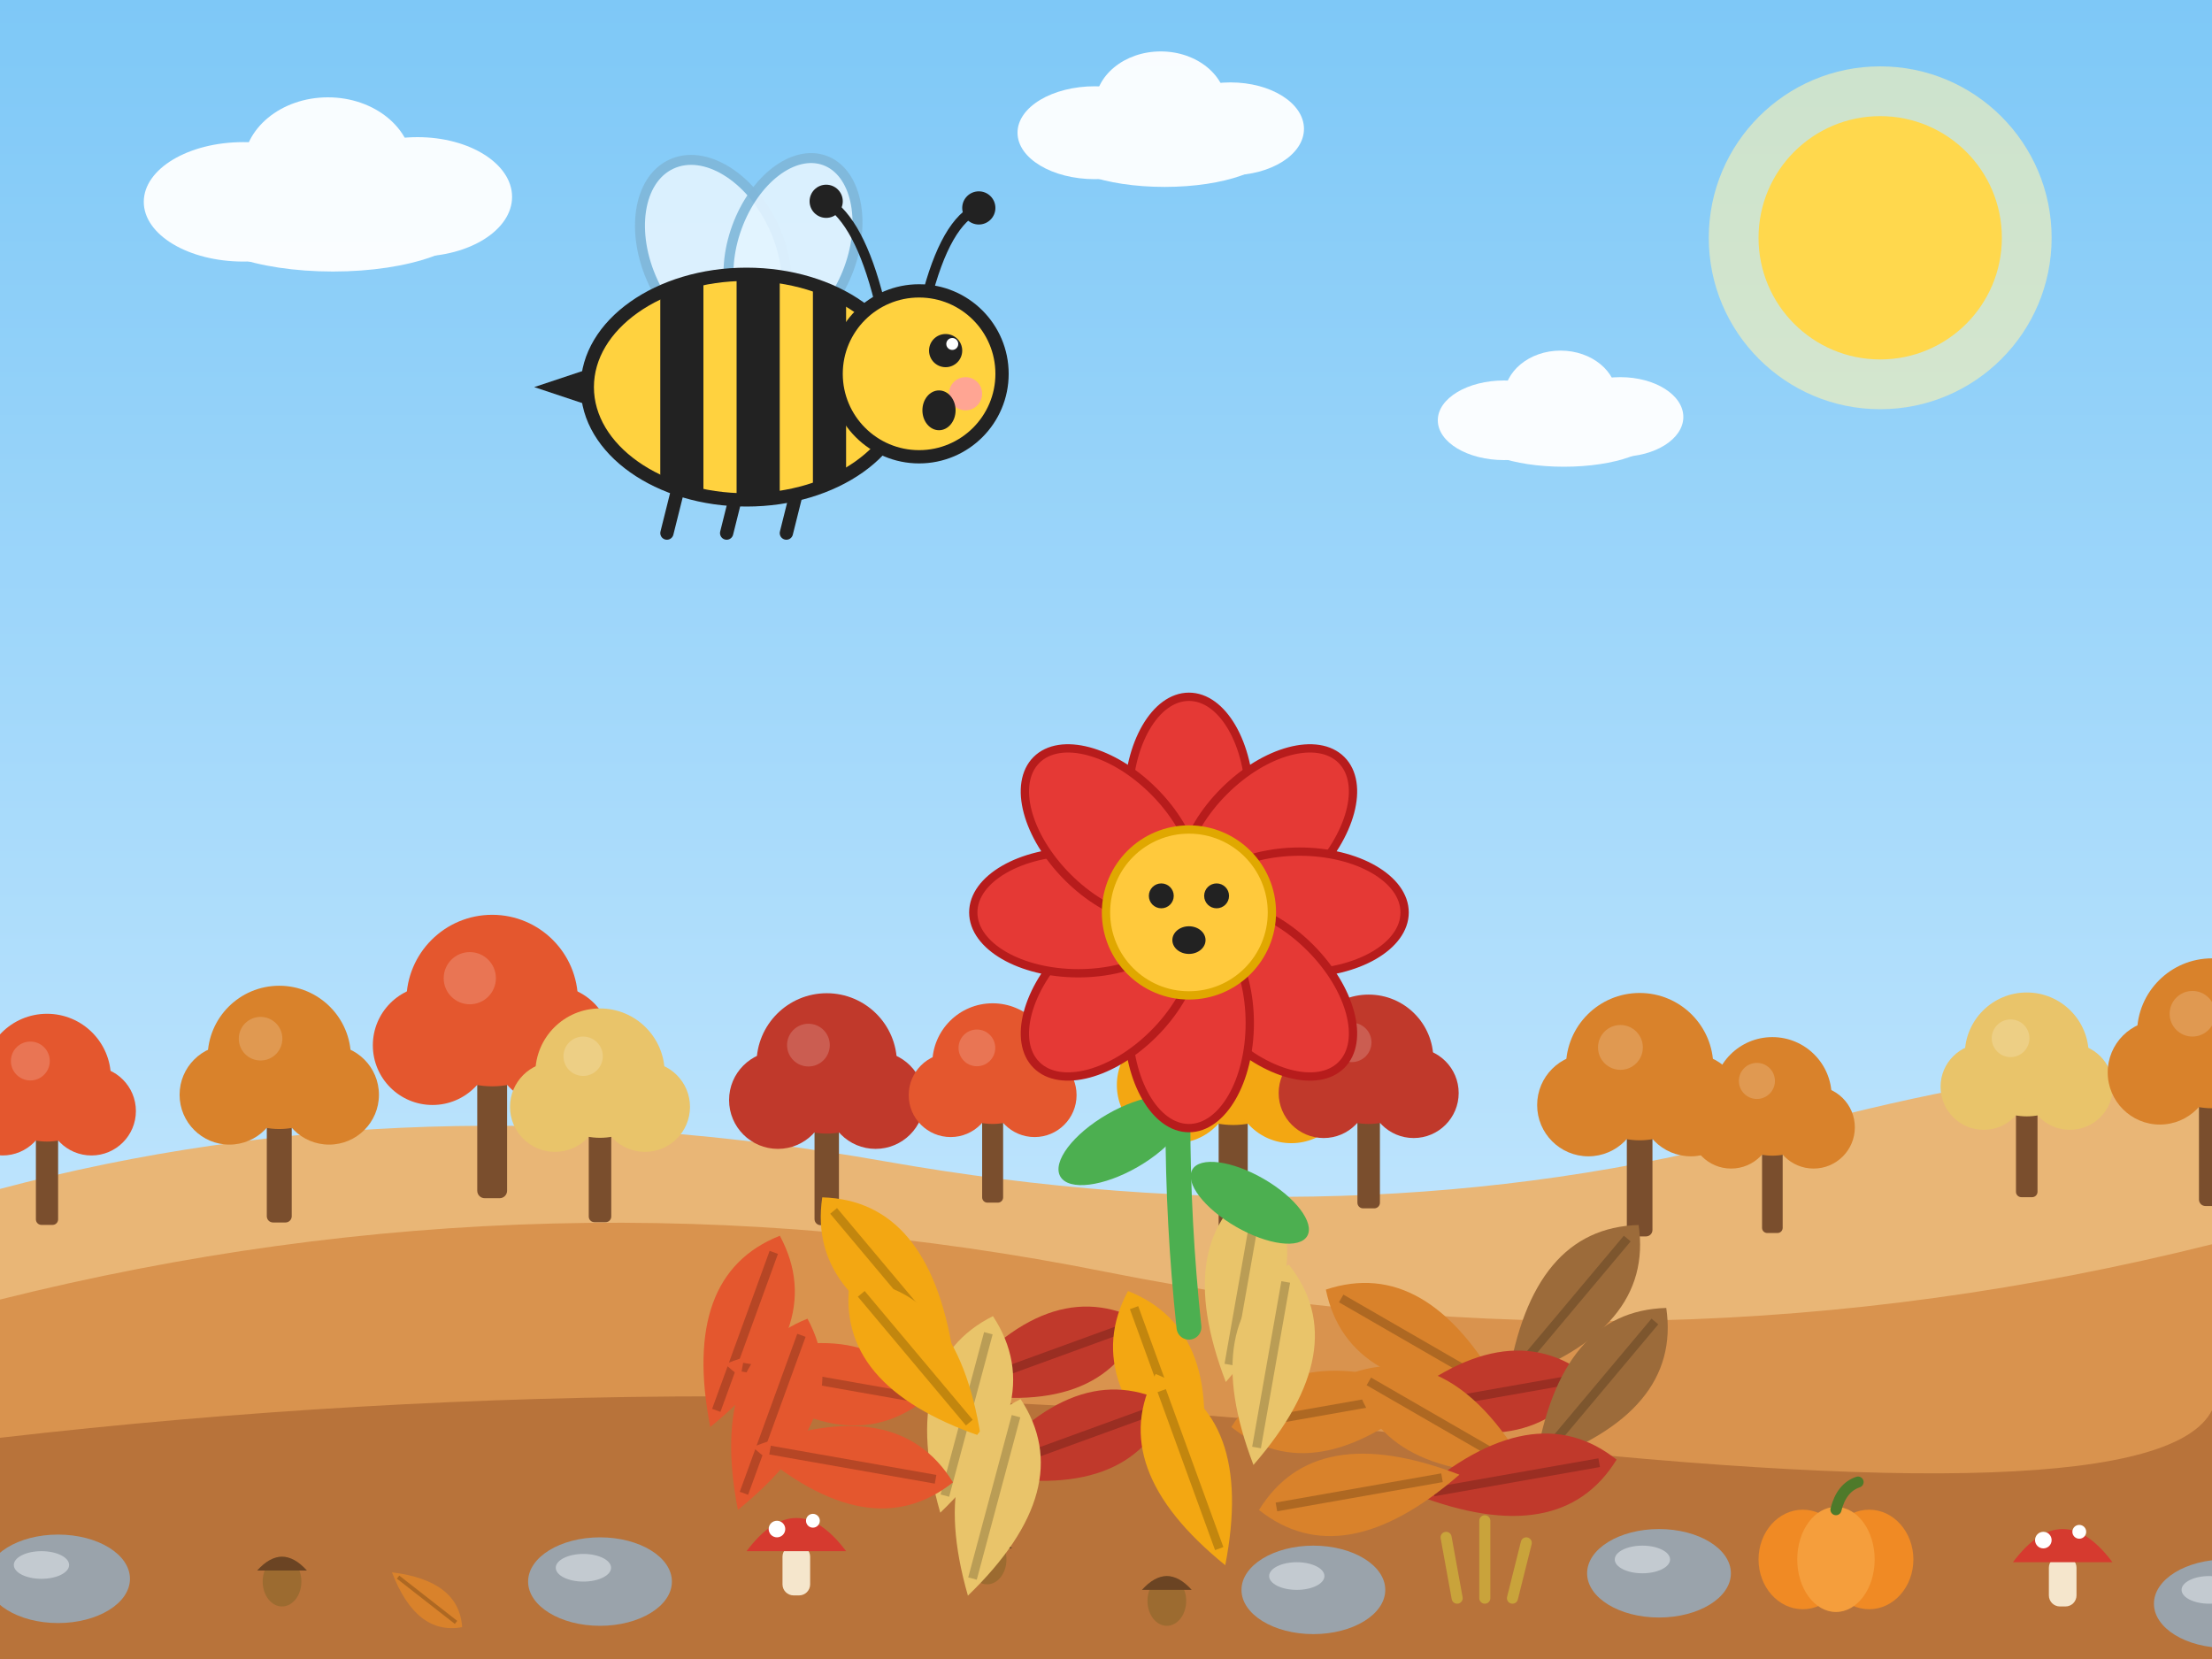
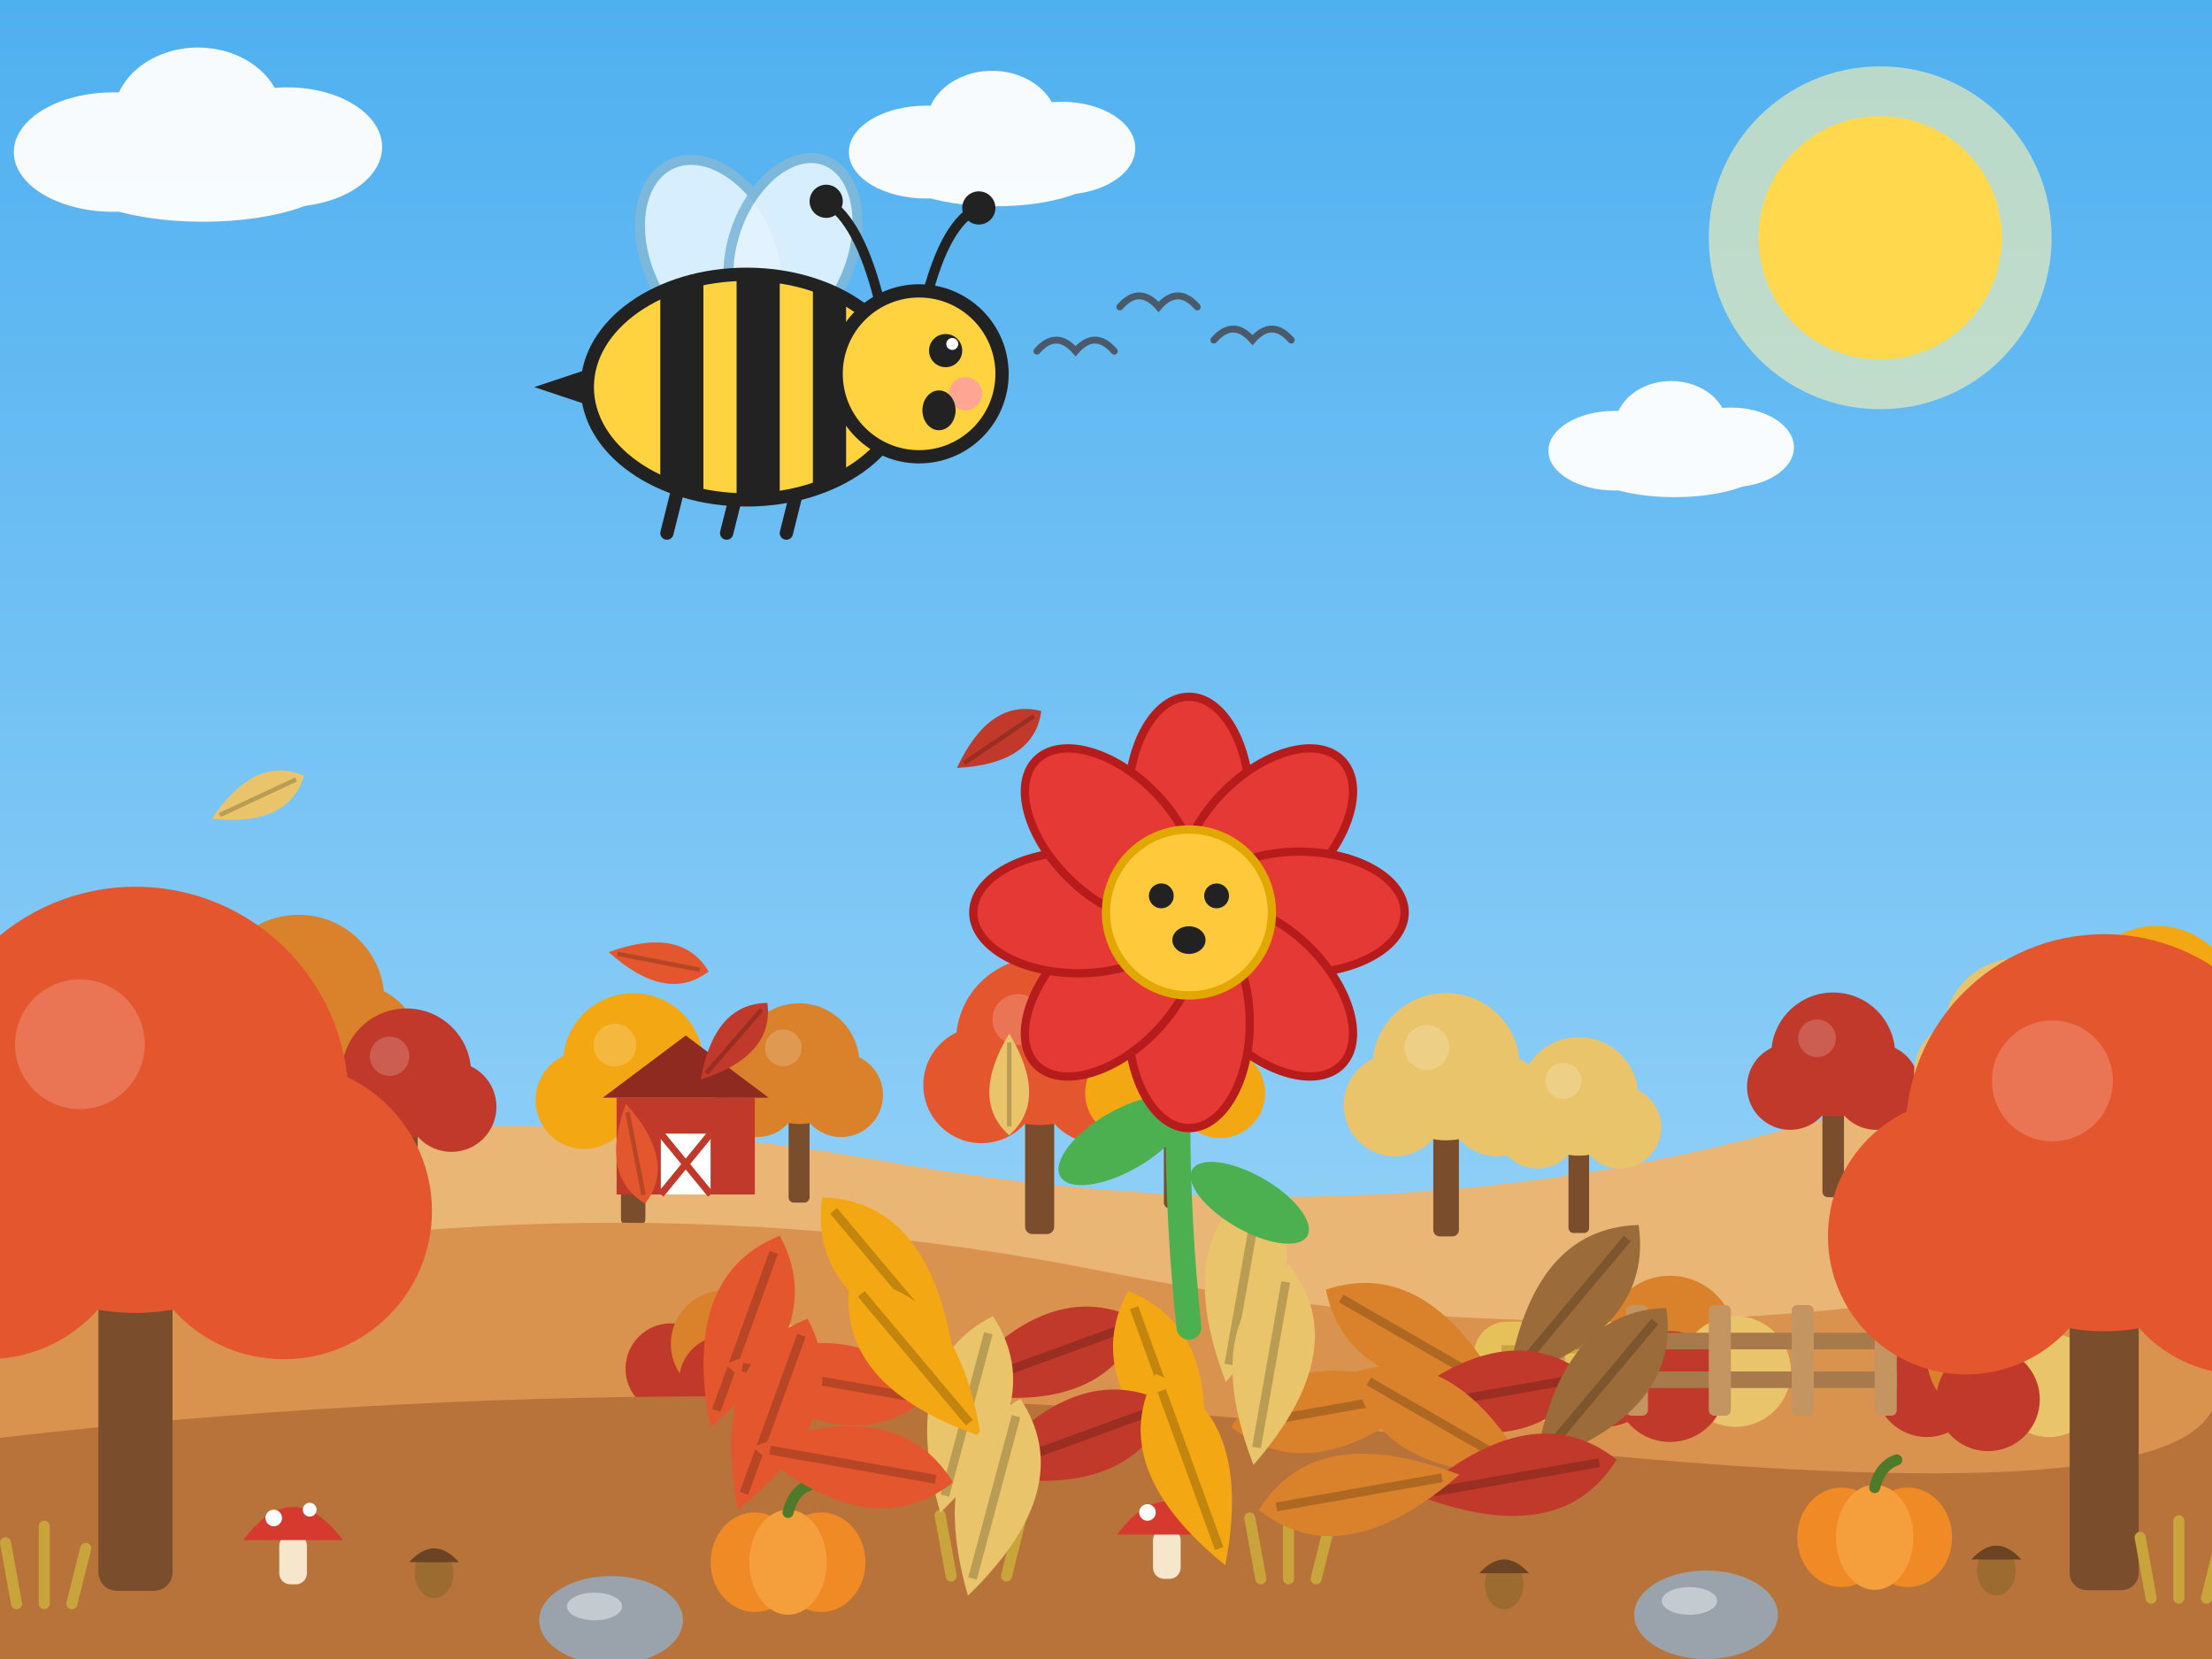
<svg xmlns="http://www.w3.org/2000/svg" viewBox="0 0 800 600">
  <defs>
    <linearGradient id="sky" x1="0" y1="0" x2="0" y2="1">
-       <stop offset="0" stop-color="#7EC8F7" />
-       <stop offset="1" stop-color="#D4EEFF" />
+       <stop offset="0" stop-color="#4FB0F0" />
+       <stop offset="1" stop-color="#A6DAFA" />
    </linearGradient>
  </defs>
  <rect width="800" height="600" fill="url(#sky)" />
  <circle cx="680" cy="86" r="62" fill="#FFF3B0" opacity=".6" />
  <circle cx="680" cy="86" r="44" fill="#FFD84D" />
-   <g transform="translate(88 73) scale(0.9)" fill="#fff" opacity=".95">
+   <g transform="translate(41 55) scale(0.9)" fill="#fff" opacity=".95">
    <ellipse cx="0" cy="0" rx="40" ry="24" />
    <ellipse cx="34" cy="-14" rx="34" ry="28" />
    <ellipse cx="70" cy="-2" rx="38" ry="24" />
    <ellipse cx="36" cy="8" rx="56" ry="20" />
  </g>
-   <g transform="translate(396 48) scale(0.7)" fill="#fff" opacity=".95">
+   <g transform="translate(335 55) scale(0.7)" fill="#fff" opacity=".95">
    <ellipse cx="0" cy="0" rx="40" ry="24" />
    <ellipse cx="34" cy="-14" rx="34" ry="28" />
    <ellipse cx="70" cy="-2" rx="38" ry="24" />
    <ellipse cx="36" cy="8" rx="56" ry="20" />
  </g>
-   <g transform="translate(544 152) scale(0.6)" fill="#fff" opacity=".95">
+   <g transform="translate(584 163) scale(0.6)" fill="#fff" opacity=".95">
    <ellipse cx="0" cy="0" rx="40" ry="24" />
    <ellipse cx="34" cy="-14" rx="34" ry="28" />
    <ellipse cx="70" cy="-2" rx="38" ry="24" />
    <ellipse cx="36" cy="8" rx="56" ry="20" />
  </g>
-   <path d="M243 118 q7 -8 14 0 q7 -8 14 0" fill="none" stroke="#4A5A6A" stroke-width="2.5" stroke-linecap="round" />
-   <path d="M277 130 q7 -8 14 0 q7 -8 14 0" fill="none" stroke="#4A5A6A" stroke-width="2.5" stroke-linecap="round" />
-   <path d="M213 134 q7 -8 14 0 q7 -8 14 0" fill="none" stroke="#4A5A6A" stroke-width="2.5" stroke-linecap="round" />
+   <path d="M405 111 q7 -8 14 0 q7 -8 14 0" fill="none" stroke="#4A5A6A" stroke-width="2.5" stroke-linecap="round" />
+   <path d="M439 123 q7 -8 14 0 q7 -8 14 0" fill="none" stroke="#4A5A6A" stroke-width="2.5" stroke-linecap="round" />
+   <path d="M375 127 q7 -8 14 0 q7 -8 14 0" fill="none" stroke="#4A5A6A" stroke-width="2.5" stroke-linecap="round" />
  <path d="M0 430 Q150 390 320 420 T640 410 T800 400 V600 H0Z" fill="#E9B676" />
-   <g transform="translate(17 442) scale(0.5023494)">
+   <g transform="translate(31 441) scale(0.5632831)">
+     <rect x="-8" y="-72" width="16" height="74" rx="4" fill="#7A4E2D" />
+     <circle cx="0" cy="-104" r="46" fill="#E9C46A" />
+     <circle cx="-32" cy="-80" r="32" fill="#E9C46A" />
+     <circle cx="32" cy="-80" r="32" fill="#E9C46A" />
+     <circle cx="-12" cy="-116" r="14" fill="#fff" opacity=".18" />
+   </g>
+   <g transform="translate(108 432) scale(0.6743348)">
+     <rect x="-8" y="-72" width="16" height="74" rx="4" fill="#7A4E2D" />
+     <circle cx="0" cy="-104" r="46" fill="#D9822B" />
+     <circle cx="-32" cy="-80" r="32" fill="#D9822B" />
+     <circle cx="32" cy="-80" r="32" fill="#D9822B" />
+     <circle cx="-12" cy="-116" r="14" fill="#fff" opacity=".18" />
+   </g>
+   <g transform="translate(147 441) scale(0.5085457)">
+     <rect x="-8" y="-72" width="16" height="74" rx="4" fill="#7A4E2D" />
+     <circle cx="0" cy="-104" r="46" fill="#C0392B" />
+     <circle cx="-32" cy="-80" r="32" fill="#C0392B" />
+     <circle cx="32" cy="-80" r="32" fill="#C0392B" />
+     <circle cx="-12" cy="-116" r="14" fill="#fff" opacity=".18" />
+   </g>
+   <g transform="translate(229 442) scale(0.551916)">
+     <rect x="-8" y="-72" width="16" height="74" rx="4" fill="#7A4E2D" />
+     <circle cx="0" cy="-104" r="46" fill="#F3A712" />
+     <circle cx="-32" cy="-80" r="32" fill="#F3A712" />
+     <circle cx="32" cy="-80" r="32" fill="#F3A712" />
+     <circle cx="-12" cy="-116" r="14" fill="#fff" opacity=".18" />
+   </g>
+   <g transform="translate(289 434) scale(0.4742918)">
+     <rect x="-8" y="-72" width="16" height="74" rx="4" fill="#7A4E2D" />
+     <circle cx="0" cy="-104" r="46" fill="#D9822B" />
+     <circle cx="-32" cy="-80" r="32" fill="#D9822B" />
+     <circle cx="32" cy="-80" r="32" fill="#D9822B" />
+     <circle cx="-12" cy="-116" r="14" fill="#fff" opacity=".18" />
+   </g>
+   <g transform="translate(376 445) scale(0.6573831)">
    <rect x="-8" y="-72" width="16" height="74" rx="4" fill="#7A4E2D" />
    <circle cx="0" cy="-104" r="46" fill="#E4572E" />
    <circle cx="-32" cy="-80" r="32" fill="#E4572E" />
    <circle cx="32" cy="-80" r="32" fill="#E4572E" />
    <circle cx="-12" cy="-116" r="14" fill="#fff" opacity=".18" />
  </g>
-   <g transform="translate(101 441) scale(0.5632831)">
-     <rect x="-8" y="-72" width="16" height="74" rx="4" fill="#7A4E2D" />
-     <circle cx="0" cy="-104" r="46" fill="#D9822B" />
-     <circle cx="-32" cy="-80" r="32" fill="#D9822B" />
-     <circle cx="32" cy="-80" r="32" fill="#D9822B" />
-     <circle cx="-12" cy="-116" r="14" fill="#fff" opacity=".18" />
-   </g>
-   <g transform="translate(178 432) scale(0.6743348)">
+   <g transform="translate(425 436) scale(0.5086048)">
+     <rect x="-8" y="-72" width="16" height="74" rx="4" fill="#7A4E2D" />
+     <circle cx="0" cy="-104" r="46" fill="#F3A712" />
+     <circle cx="-32" cy="-80" r="32" fill="#F3A712" />
+     <circle cx="32" cy="-80" r="32" fill="#F3A712" />
+     <circle cx="-12" cy="-116" r="14" fill="#fff" opacity=".18" />
+   </g>
+   <g transform="translate(523 446) scale(0.5792028)">
+     <rect x="-8" y="-72" width="16" height="74" rx="4" fill="#7A4E2D" />
+     <circle cx="0" cy="-104" r="46" fill="#E9C46A" />
+     <circle cx="-32" cy="-80" r="32" fill="#E9C46A" />
+     <circle cx="32" cy="-80" r="32" fill="#E9C46A" />
+     <circle cx="-12" cy="-116" r="14" fill="#fff" opacity=".18" />
+   </g>
+   <g transform="translate(571 445) scale(0.4660934)">
+     <rect x="-8" y="-72" width="16" height="74" rx="4" fill="#7A4E2D" />
+     <circle cx="0" cy="-104" r="46" fill="#E9C46A" />
+     <circle cx="-32" cy="-80" r="32" fill="#E9C46A" />
+     <circle cx="32" cy="-80" r="32" fill="#E9C46A" />
+     <circle cx="-12" cy="-116" r="14" fill="#fff" opacity=".18" />
+   </g>
+   <g transform="translate(663 432) scale(0.4870519)">
+     <rect x="-8" y="-72" width="16" height="74" rx="4" fill="#7A4E2D" />
+     <circle cx="0" cy="-104" r="46" fill="#C0392B" />
+     <circle cx="-32" cy="-80" r="32" fill="#C0392B" />
+     <circle cx="32" cy="-80" r="32" fill="#C0392B" />
+     <circle cx="-12" cy="-116" r="14" fill="#fff" opacity=".18" />
+   </g>
+   <g transform="translate(730 435) scale(0.58933)">
+     <rect x="-8" y="-72" width="16" height="74" rx="4" fill="#7A4E2D" />
+     <circle cx="0" cy="-104" r="46" fill="#E9C46A" />
+     <circle cx="-32" cy="-80" r="32" fill="#E9C46A" />
+     <circle cx="32" cy="-80" r="32" fill="#E9C46A" />
+     <circle cx="-12" cy="-116" r="14" fill="#fff" opacity=".18" />
+   </g>
+   <g transform="translate(780 431) scale(0.6410738)">
+     <rect x="-8" y="-72" width="16" height="74" rx="4" fill="#7A4E2D" />
+     <circle cx="0" cy="-104" r="46" fill="#F3A712" />
+     <circle cx="-32" cy="-80" r="32" fill="#F3A712" />
+     <circle cx="32" cy="-80" r="32" fill="#F3A712" />
+     <circle cx="-12" cy="-116" r="14" fill="#fff" opacity=".18" />
+   </g>
+   <g transform="translate(248 432) scale(0.5)">
+     <rect x="-50" y="-70" width="100" height="70" fill="#C0392B" />
+     <polygon points="-60,-70 0,-115 60,-70" fill="#8E2A20" />
+     <rect x="-18" y="-44" width="36" height="44" fill="#fff" />
+     <path d="M-18 -44 L18 0 M18 -44 L-18 0" stroke="#C0392B" stroke-width="5" />
+   </g>
+   <path d="M0 470 Q200 420 400 460 T800 450 V600 H0Z" fill="#D9934E" />
+   <g transform="translate(604 496) scale(0.9106436)">
+     <circle cx="-26" cy="0" r="22" fill="#C0392B" />
+     <circle cx="0" cy="-12" r="26" fill="#D9822B" />
+     <circle cx="26" cy="0" r="22" fill="#E9C46A" />
+     <circle cx="0" cy="6" r="22" fill="#C0392B" />
+   </g>
+   <g transform="translate(719 501) scale(0.8510864)">
+     <circle cx="-26" cy="0" r="22" fill="#C0392B" />
+     <circle cx="0" cy="-12" r="26" fill="#D9822B" />
+     <circle cx="26" cy="0" r="22" fill="#E9C46A" />
+     <circle cx="0" cy="6" r="22" fill="#C0392B" />
+   </g>
+   <g transform="translate(262 495) scale(0.745048)">
+     <circle cx="-26" cy="0" r="22" fill="#C0392B" />
+     <circle cx="0" cy="-12" r="26" fill="#D9822B" />
+     <circle cx="26" cy="0" r="22" fill="#E9C46A" />
+     <circle cx="0" cy="6" r="22" fill="#C0392B" />
+   </g>
+   <g transform="translate(563 514)">
+     <rect x="-30" y="-36" width="60" height="36" rx="12" fill="#E6C15A" />
+     <path d="M-20 -26 h40 M-22 -16 h44 M-20 -6 h40" stroke="#C9A33B" stroke-width="3" />
+   </g>
+   <g transform="translate(558 512)">
+     <rect x="0" y="-30" width="128" height="6" fill="#A8794A" />
+     <rect x="0" y="-16" width="128" height="6" fill="#A8794A" />
+     <rect x="0" y="-40" width="8" height="40" rx="2" fill="#C49461" />
+     <rect x="30" y="-40" width="8" height="40" rx="2" fill="#C49461" />
+     <rect x="60" y="-40" width="8" height="40" rx="2" fill="#C49461" />
+     <rect x="90" y="-40" width="8" height="40" rx="2" fill="#C49461" />
+     <rect x="120" y="-40" width="8" height="40" rx="2" fill="#C49461" />
+   </g>
+   <path d="M0 520 Q260 490 520 520 T800 510 V600 H0Z" fill="#B8733A" />
+   <g transform="translate(49 572) scale(1.675324)">
    <rect x="-8" y="-72" width="16" height="74" rx="4" fill="#7A4E2D" />
    <circle cx="0" cy="-104" r="46" fill="#E4572E" />
    <circle cx="-32" cy="-80" r="32" fill="#E4572E" />
    <circle cx="32" cy="-80" r="32" fill="#E4572E" />
    <circle cx="-12" cy="-116" r="14" fill="#fff" opacity=".18" />
  </g>
-   <g transform="translate(217 441) scale(0.5085457)">
-     <rect x="-8" y="-72" width="16" height="74" rx="4" fill="#7A4E2D" />
-     <circle cx="0" cy="-104" r="46" fill="#E9C46A" />
-     <circle cx="-32" cy="-80" r="32" fill="#E9C46A" />
-     <circle cx="32" cy="-80" r="32" fill="#E9C46A" />
-     <circle cx="-12" cy="-116" r="14" fill="#fff" opacity=".18" />
-   </g>
-   <g transform="translate(299 442) scale(0.551916)">
-     <rect x="-8" y="-72" width="16" height="74" rx="4" fill="#7A4E2D" />
-     <circle cx="0" cy="-104" r="46" fill="#C0392B" />
-     <circle cx="-32" cy="-80" r="32" fill="#C0392B" />
-     <circle cx="32" cy="-80" r="32" fill="#C0392B" />
-     <circle cx="-12" cy="-116" r="14" fill="#fff" opacity=".18" />
-   </g>
-   <g transform="translate(359 434) scale(0.4742918)">
+   <g transform="translate(761 572) scale(1.560972)">
    <rect x="-8" y="-72" width="16" height="74" rx="4" fill="#7A4E2D" />
    <circle cx="0" cy="-104" r="46" fill="#E4572E" />
    <circle cx="-32" cy="-80" r="32" fill="#E4572E" />
    <circle cx="32" cy="-80" r="32" fill="#E4572E" />
    <circle cx="-12" cy="-116" r="14" fill="#fff" opacity=".18" />
  </g>
-   <g transform="translate(446 445) scale(0.6573831)">
-     <rect x="-8" y="-72" width="16" height="74" rx="4" fill="#7A4E2D" />
-     <circle cx="0" cy="-104" r="46" fill="#F3A712" />
-     <circle cx="-32" cy="-80" r="32" fill="#F3A712" />
-     <circle cx="32" cy="-80" r="32" fill="#F3A712" />
-     <circle cx="-12" cy="-116" r="14" fill="#fff" opacity=".18" />
-   </g>
-   <g transform="translate(495 436) scale(0.5086048)">
-     <rect x="-8" y="-72" width="16" height="74" rx="4" fill="#7A4E2D" />
-     <circle cx="0" cy="-104" r="46" fill="#C0392B" />
-     <circle cx="-32" cy="-80" r="32" fill="#C0392B" />
-     <circle cx="32" cy="-80" r="32" fill="#C0392B" />
-     <circle cx="-12" cy="-116" r="14" fill="#fff" opacity=".18" />
-   </g>
-   <g transform="translate(593 446) scale(0.5792028)">
-     <rect x="-8" y="-72" width="16" height="74" rx="4" fill="#7A4E2D" />
-     <circle cx="0" cy="-104" r="46" fill="#D9822B" />
-     <circle cx="-32" cy="-80" r="32" fill="#D9822B" />
-     <circle cx="32" cy="-80" r="32" fill="#D9822B" />
-     <circle cx="-12" cy="-116" r="14" fill="#fff" opacity=".18" />
-   </g>
-   <g transform="translate(641 445) scale(0.4660934)">
-     <rect x="-8" y="-72" width="16" height="74" rx="4" fill="#7A4E2D" />
-     <circle cx="0" cy="-104" r="46" fill="#D9822B" />
-     <circle cx="-32" cy="-80" r="32" fill="#D9822B" />
-     <circle cx="32" cy="-80" r="32" fill="#D9822B" />
-     <circle cx="-12" cy="-116" r="14" fill="#fff" opacity=".18" />
-   </g>
-   <g transform="translate(733 432) scale(0.4870519)">
-     <rect x="-8" y="-72" width="16" height="74" rx="4" fill="#7A4E2D" />
-     <circle cx="0" cy="-104" r="46" fill="#E9C46A" />
-     <circle cx="-32" cy="-80" r="32" fill="#E9C46A" />
-     <circle cx="32" cy="-80" r="32" fill="#E9C46A" />
-     <circle cx="-12" cy="-116" r="14" fill="#fff" opacity=".18" />
-   </g>
-   <g transform="translate(800 435) scale(0.58933)">
-     <rect x="-8" y="-72" width="16" height="74" rx="4" fill="#7A4E2D" />
-     <circle cx="0" cy="-104" r="46" fill="#D9822B" />
-     <circle cx="-32" cy="-80" r="32" fill="#D9822B" />
-     <circle cx="32" cy="-80" r="32" fill="#D9822B" />
-     <circle cx="-12" cy="-116" r="14" fill="#fff" opacity=".18" />
-   </g>
-   <path d="M0 470 Q200 420 400 460 T800 450 V600 H0Z" fill="#D9934E" />
-   <path d="M0 520 Q260 490 520 520 T800 510 V600 H0Z" fill="#B8733A" />
-   <g transform="translate(21 571) scale(1.0)">
-     <ellipse cx="0" cy="0" rx="26" ry="16" fill="#9AA3AB" />
-     <ellipse cx="-6" cy="-5" rx="10" ry="5" fill="#C3CAD0" />
-   </g>
-   <g transform="translate(102 578)">
-     <ellipse cx="0" cy="-6" rx="7" ry="9" fill="#9C6B30" />
-     <path d="M-9 -10 Q0 -20 9 -10Z" fill="#6B4423" />
-   </g>
-   <g transform="translate(155 579) rotate(128) scale(0.7)">
-     <path d="M0 -22 Q18 -6 0 24 Q-18 -6 0 -22Z" fill="#D9822B" />
-     <path d="M0 -18 V20" stroke="#00000033" stroke-width="2" />
-   </g>
-   <g transform="translate(217 572) scale(1.0)">
-     <ellipse cx="0" cy="0" rx="26" ry="16" fill="#9AA3AB" />
-     <ellipse cx="-6" cy="-5" rx="10" ry="5" fill="#C3CAD0" />
-   </g>
-   <g transform="translate(288 577)">
+   <g transform="translate(362 267) rotate(56) scale(0.8)">
+     <path d="M0 -22 Q18 -6 0 24 Q-18 -6 0 -22Z" fill="#C0392B" />
+     <path d="M0 -18 V20" stroke="#00000033" stroke-width="2" />
+   </g>
+   <g transform="translate(94 288) rotate(65) scale(0.8)">
+     <path d="M0 -22 Q18 -6 0 24 Q-18 -6 0 -22Z" fill="#E9C46A" />
+     <path d="M0 -18 V20" stroke="#00000033" stroke-width="2" />
+   </g>
+   <g transform="translate(365 393) rotate(180) scale(0.8)">
+     <path d="M0 -22 Q18 -6 0 24 Q-18 -6 0 -22Z" fill="#E9C46A" />
+     <path d="M0 -18 V20" stroke="#00000033" stroke-width="2" />
+   </g>
+   <g transform="translate(239 348) rotate(101) scale(0.8)">
+     <path d="M0 -22 Q18 -6 0 24 Q-18 -6 0 -22Z" fill="#E4572E" />
+     <path d="M0 -18 V20" stroke="#00000033" stroke-width="2" />
+   </g>
+   <g transform="translate(230 418) rotate(169) scale(0.8)">
+     <path d="M0 -22 Q18 -6 0 24 Q-18 -6 0 -22Z" fill="#E4572E" />
+     <path d="M0 -18 V20" stroke="#00000033" stroke-width="2" />
+   </g>
+   <g transform="translate(266 376) rotate(41) scale(0.8)">
+     <path d="M0 -22 Q18 -6 0 24 Q-18 -6 0 -22Z" fill="#C0392B" />
+     <path d="M0 -18 V20" stroke="#00000033" stroke-width="2" />
+   </g>
+   <path d="M6 580 L2 558 M16 580 L16 552 M26 580 L31 560" stroke="#C9A33B" stroke-width="4" stroke-linecap="round" />
+   <g transform="translate(106 573)">
    <rect x="-5" y="-18" width="10" height="18" rx="4" fill="#F5E6CC" />
    <path d="M-18 -16 Q0 -40 18 -16Z" fill="#D63A2F" />
    <circle cx="-7" cy="-24" r="3" fill="#fff" />
    <circle cx="6" cy="-27" r="2.5" fill="#fff" />
  </g>
-   <g transform="translate(357 570)">
+   <g transform="translate(157 575)">
    <ellipse cx="0" cy="-6" rx="7" ry="9" fill="#9C6B30" />
    <path d="M-9 -10 Q0 -20 9 -10Z" fill="#6B4423" />
  </g>
-   <g transform="translate(422 585)">
-     <ellipse cx="0" cy="-6" rx="7" ry="9" fill="#9C6B30" />
-     <path d="M-9 -10 Q0 -20 9 -10Z" fill="#6B4423" />
-   </g>
-   <g transform="translate(475 575) scale(1.0)">
+   <g transform="translate(221 586) scale(1.0)">
    <ellipse cx="0" cy="0" rx="26" ry="16" fill="#9AA3AB" />
    <ellipse cx="-6" cy="-5" rx="10" ry="5" fill="#C3CAD0" />
  </g>
-   <path d="M527 578 L523 556 M537 578 L537 550 M547 578 L552 558" stroke="#C9A33B" stroke-width="4" stroke-linecap="round" />
-   <g transform="translate(600 569) scale(1.0)">
-     <ellipse cx="0" cy="0" rx="26" ry="16" fill="#9AA3AB" />
-     <ellipse cx="-6" cy="-5" rx="10" ry="5" fill="#C3CAD0" />
-   </g>
-   <g transform="translate(664 580) scale(1.0)">
+   <g transform="translate(285 581) scale(1.0)">
    <ellipse cx="-12" cy="-16" rx="16" ry="18" fill="#F08A24" />
    <ellipse cx="12" cy="-16" rx="16" ry="18" fill="#F08A24" />
    <ellipse cx="0" cy="-16" rx="14" ry="19" fill="#F59E3C" />
    <path d="M0 -34 Q2 -42 8 -44" stroke="#4E7A2A" stroke-width="4" fill="none" stroke-linecap="round" />
  </g>
-   <g transform="translate(746 581)">
+   <path d="M344 570 L340 548 M354 570 L354 542 M364 570 L369 550" stroke="#C9A33B" stroke-width="4" stroke-linecap="round" />
+   <g transform="translate(422 571)">
    <rect x="-5" y="-18" width="10" height="18" rx="4" fill="#F5E6CC" />
    <path d="M-18 -16 Q0 -40 18 -16Z" fill="#D63A2F" />
    <circle cx="-7" cy="-24" r="3" fill="#fff" />
    <circle cx="6" cy="-27" r="2.5" fill="#fff" />
  </g>
-   <g transform="translate(805 580) scale(1.0)">
+   <path d="M456 571 L452 549 M466 571 L466 543 M476 571 L481 551" stroke="#C9A33B" stroke-width="4" stroke-linecap="round" />
+   <g transform="translate(544 579)">
+     <ellipse cx="0" cy="-6" rx="7" ry="9" fill="#9C6B30" />
+     <path d="M-9 -10 Q0 -20 9 -10Z" fill="#6B4423" />
+   </g>
+   <g transform="translate(617 584) scale(1.0)">
    <ellipse cx="0" cy="0" rx="26" ry="16" fill="#9AA3AB" />
    <ellipse cx="-6" cy="-5" rx="10" ry="5" fill="#C3CAD0" />
  </g>
+   <g transform="translate(678 572) scale(1.0)">
+     <ellipse cx="-12" cy="-16" rx="16" ry="18" fill="#F08A24" />
+     <ellipse cx="12" cy="-16" rx="16" ry="18" fill="#F08A24" />
+     <ellipse cx="0" cy="-16" rx="14" ry="19" fill="#F59E3C" />
+     <path d="M0 -34 Q2 -42 8 -44" stroke="#4E7A2A" stroke-width="4" fill="none" stroke-linecap="round" />
+   </g>
+   <g transform="translate(722 574)">
+     <ellipse cx="0" cy="-6" rx="7" ry="9" fill="#9C6B30" />
+     <path d="M-9 -10 Q0 -20 9 -10Z" fill="#6B4423" />
+   </g>
+   <path d="M778 578 L774 556 M788 578 L788 550 M798 578 L803 558" stroke="#C9A33B" stroke-width="4" stroke-linecap="round" />
  <g transform="translate(270 480) rotate(20) scale(1.6)">
    <path d="M0 -22 Q18 -6 0 24 Q-18 -6 0 -22Z" fill="#E4572E" />
    <path d="M0 -18 V20" stroke="#00000033" stroke-width="2" />
  </g>
  <g transform="translate(320 460) rotate(-40) scale(1.6)">
    <path d="M0 -22 Q18 -6 0 24 Q-18 -6 0 -22Z" fill="#F3A712" />
    <path d="M0 -18 V20" stroke="#00000033" stroke-width="2" />
  </g>
  <g transform="translate(380 490) rotate(70) scale(1.6)">
    <path d="M0 -22 Q18 -6 0 24 Q-18 -6 0 -22Z" fill="#C0392B" />
    <path d="M0 -18 V20" stroke="#00000033" stroke-width="2" />
  </g>
  <g transform="translate(450 462) rotate(10) scale(1.6)">
    <path d="M0 -22 Q18 -6 0 24 Q-18 -6 0 -22Z" fill="#E9C46A" />
    <path d="M0 -18 V20" stroke="#00000033" stroke-width="2" />
  </g>
  <g transform="translate(510 484) rotate(-60) scale(1.6)">
    <path d="M0 -22 Q18 -6 0 24 Q-18 -6 0 -22Z" fill="#D9822B" />
    <path d="M0 -18 V20" stroke="#00000033" stroke-width="2" />
  </g>
  <g transform="translate(570 470) rotate(40) scale(1.6)">
    <path d="M0 -22 Q18 -6 0 24 Q-18 -6 0 -22Z" fill="#9C6B3A" />
    <path d="M0 -18 V20" stroke="#00000033" stroke-width="2" />
  </g>
  <g transform="translate(300 500) rotate(100) scale(1.6)">
    <path d="M0 -22 Q18 -6 0 24 Q-18 -6 0 -22Z" fill="#E4572E" />
    <path d="M0 -18 V20" stroke="#00000033" stroke-width="2" />
  </g>
  <g transform="translate(420 500) rotate(-20) scale(1.6)">
    <path d="M0 -22 Q18 -6 0 24 Q-18 -6 0 -22Z" fill="#F3A712" />
    <path d="M0 -18 V20" stroke="#00000033" stroke-width="2" />
  </g>
  <g transform="translate(540 504) rotate(80) scale(1.6)">
    <path d="M0 -22 Q18 -6 0 24 Q-18 -6 0 -22Z" fill="#C0392B" />
    <path d="M0 -18 V20" stroke="#00000033" stroke-width="2" />
  </g>
  <g transform="translate(350 510) rotate(15) scale(1.6)">
    <path d="M0 -22 Q18 -6 0 24 Q-18 -6 0 -22Z" fill="#E9C46A" />
    <path d="M0 -18 V20" stroke="#00000033" stroke-width="2" />
  </g>
  <g transform="translate(480 510) rotate(-100) scale(1.6)">
    <path d="M0 -22 Q18 -6 0 24 Q-18 -6 0 -22Z" fill="#D9822B" />
    <path d="M0 -18 V20" stroke="#00000033" stroke-width="2" />
  </g>
  <g transform="translate(430 330) scale(1.0)">
    <path d="M0 0 Q-8 75.0 0 150" fill="none" stroke="#4CAF50" stroke-width="9" stroke-linecap="round" />
    <ellipse cx="-24" cy="82.5" rx="26" ry="11" transform="rotate(-30 -24 82.5)" fill="#4CAF50" />
    <ellipse cx="22" cy="105.0" rx="24" ry="10" transform="rotate(30 22 105.0)" fill="#4CAF50" />
    <ellipse cx="0" cy="-40" rx="22" ry="38" transform="rotate(0)" fill="#E53935" stroke="#B71C1C" stroke-width="3" />
    <ellipse cx="0" cy="-40" rx="22" ry="38" transform="rotate(45)" fill="#E53935" stroke="#B71C1C" stroke-width="3" />
    <ellipse cx="0" cy="-40" rx="22" ry="38" transform="rotate(90)" fill="#E53935" stroke="#B71C1C" stroke-width="3" />
    <ellipse cx="0" cy="-40" rx="22" ry="38" transform="rotate(135)" fill="#E53935" stroke="#B71C1C" stroke-width="3" />
    <ellipse cx="0" cy="-40" rx="22" ry="38" transform="rotate(180)" fill="#E53935" stroke="#B71C1C" stroke-width="3" />
    <ellipse cx="0" cy="-40" rx="22" ry="38" transform="rotate(225)" fill="#E53935" stroke="#B71C1C" stroke-width="3" />
    <ellipse cx="0" cy="-40" rx="22" ry="38" transform="rotate(270)" fill="#E53935" stroke="#B71C1C" stroke-width="3" />
    <ellipse cx="0" cy="-40" rx="22" ry="38" transform="rotate(315)" fill="#E53935" stroke="#B71C1C" stroke-width="3" />
    <circle cx="0" cy="0" r="30" fill="#FFC93C" stroke="#E0A800" stroke-width="3" />
    <circle cx="-10" cy="-6" r="4.5" fill="#222" />
    <circle cx="10" cy="-6" r="4.5" fill="#222" />
    <ellipse cx="0" cy="10" rx="6" ry="5" fill="#222" />
  </g>
  <g transform="translate(280 510) rotate(20) scale(1.6)">
    <path d="M0 -22 Q18 -6 0 24 Q-18 -6 0 -22Z" fill="#E4572E" />
    <path d="M0 -18 V20" stroke="#00000033" stroke-width="2" />
  </g>
  <g transform="translate(330 490) rotate(-40) scale(1.6)">
    <path d="M0 -22 Q18 -6 0 24 Q-18 -6 0 -22Z" fill="#F3A712" />
    <path d="M0 -18 V20" stroke="#00000033" stroke-width="2" />
  </g>
  <g transform="translate(390 520) rotate(70) scale(1.6)">
    <path d="M0 -22 Q18 -6 0 24 Q-18 -6 0 -22Z" fill="#C0392B" />
    <path d="M0 -18 V20" stroke="#00000033" stroke-width="2" />
  </g>
  <g transform="translate(460 492) rotate(10) scale(1.6)">
    <path d="M0 -22 Q18 -6 0 24 Q-18 -6 0 -22Z" fill="#E9C46A" />
    <path d="M0 -18 V20" stroke="#00000033" stroke-width="2" />
  </g>
  <g transform="translate(520 514) rotate(-60) scale(1.6)">
    <path d="M0 -22 Q18 -6 0 24 Q-18 -6 0 -22Z" fill="#D9822B" />
    <path d="M0 -18 V20" stroke="#00000033" stroke-width="2" />
  </g>
  <g transform="translate(580 500) rotate(40) scale(1.6)">
    <path d="M0 -22 Q18 -6 0 24 Q-18 -6 0 -22Z" fill="#9C6B3A" />
    <path d="M0 -18 V20" stroke="#00000033" stroke-width="2" />
  </g>
  <g transform="translate(310 530) rotate(100) scale(1.6)">
    <path d="M0 -22 Q18 -6 0 24 Q-18 -6 0 -22Z" fill="#E4572E" />
    <path d="M0 -18 V20" stroke="#00000033" stroke-width="2" />
  </g>
  <g transform="translate(430 530) rotate(-20) scale(1.6)">
    <path d="M0 -22 Q18 -6 0 24 Q-18 -6 0 -22Z" fill="#F3A712" />
    <path d="M0 -18 V20" stroke="#00000033" stroke-width="2" />
  </g>
  <g transform="translate(550 534) rotate(80) scale(1.6)">
    <path d="M0 -22 Q18 -6 0 24 Q-18 -6 0 -22Z" fill="#C0392B" />
    <path d="M0 -18 V20" stroke="#00000033" stroke-width="2" />
  </g>
  <g transform="translate(360 540) rotate(15) scale(1.6)">
    <path d="M0 -22 Q18 -6 0 24 Q-18 -6 0 -22Z" fill="#E9C46A" />
    <path d="M0 -18 V20" stroke="#00000033" stroke-width="2" />
  </g>
  <g transform="translate(490 540) rotate(-100) scale(1.6)">
    <path d="M0 -22 Q18 -6 0 24 Q-18 -6 0 -22Z" fill="#D9822B" />
    <path d="M0 -18 V20" stroke="#00000033" stroke-width="2" />
  </g>
  <g transform="translate(270 140) scale(1.2 1.2)">
    <defs>
      <clipPath id="beebody8">
        <ellipse cx="0" cy="0" rx="48" ry="34" />
      </clipPath>
    </defs>
    <ellipse cx="-10" cy="-40" rx="20" ry="30" transform="rotate(-25 -10 -40)" fill="#E3F4FF" opacity=".9" stroke="#7FB7D9" stroke-width="3" />
    <ellipse cx="14" cy="-42" rx="18" ry="28" transform="rotate(20 14 -42)" fill="#E3F4FF" opacity=".9" stroke="#7FB7D9" stroke-width="3" />
    <path d="M-20 28 L-24 44" stroke="#222" stroke-width="4" stroke-linecap="round" />
    <path d="M-2 28 L-6 44" stroke="#222" stroke-width="4" stroke-linecap="round" />
    <path d="M16 28 L12 44" stroke="#222" stroke-width="4" stroke-linecap="round" />
    <polygon points="-46,-6 -64,0 -46,6" fill="#222" />
    <ellipse cx="0" cy="0" rx="48" ry="34" fill="#FFD23F" />
    <g clip-path="url(#beebody8)">
      <rect x="-26" y="-40" width="13" height="80" fill="#222" />
      <rect x="-3" y="-40" width="13" height="80" fill="#222" />
      <rect x="20" y="-40" width="10" height="80" fill="#222" />
    </g>
    <ellipse cx="0" cy="0" rx="48" ry="34" fill="none" stroke="#222" stroke-width="4" />
    <path d="M40 -26 Q34 -50 24 -56" fill="none" stroke="#222" stroke-width="3" />
    <circle cx="24" cy="-56" r="5" fill="#222" />
    <path d="M54 -26 Q60 -50 70 -54" fill="none" stroke="#222" stroke-width="3" />
    <circle cx="70" cy="-54" r="5" fill="#222" />
    <circle cx="52" cy="-4" r="25" fill="#FFD23F" stroke="#222" stroke-width="4" />
    <circle cx="60" cy="-11" r="5" fill="#222" />
    <circle cx="62" cy="-13" r="1.8" fill="#fff" />
    <circle cx="66" cy="2" r="5" fill="#FF9AA8" opacity=".8" />
    <ellipse cx="58" cy="7" rx="5" ry="6" fill="#222" />
  </g>
</svg>
